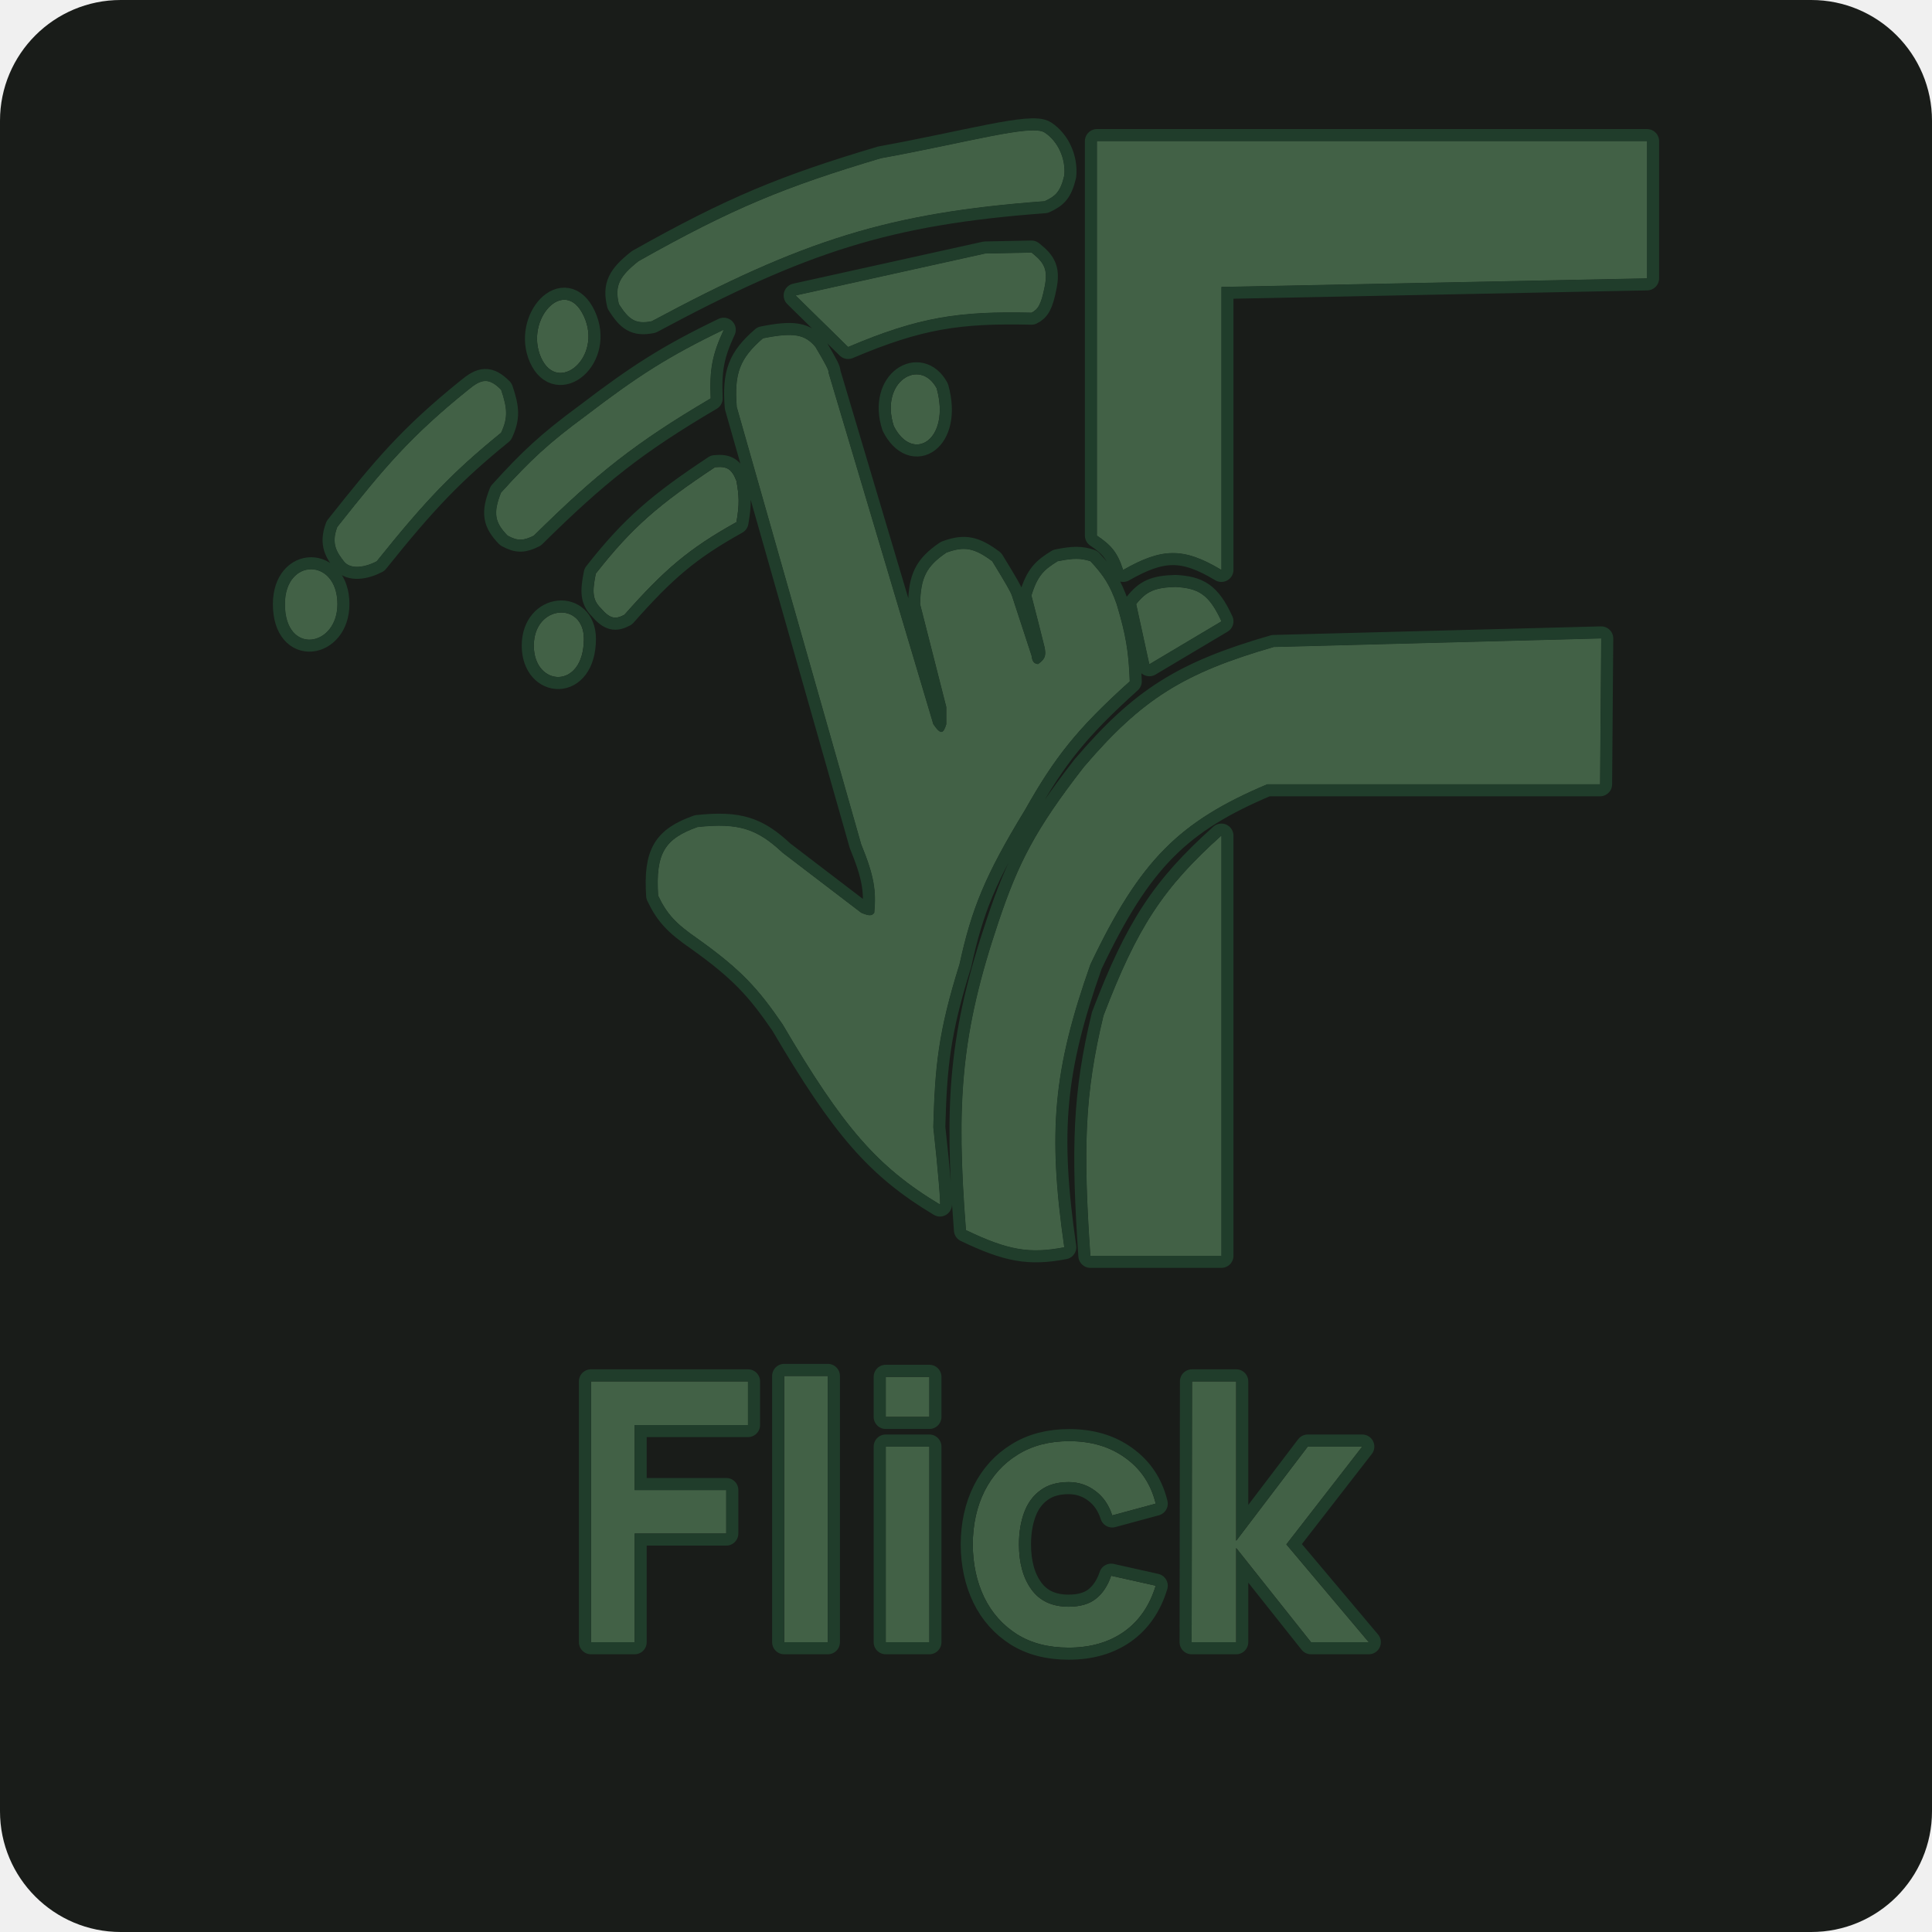
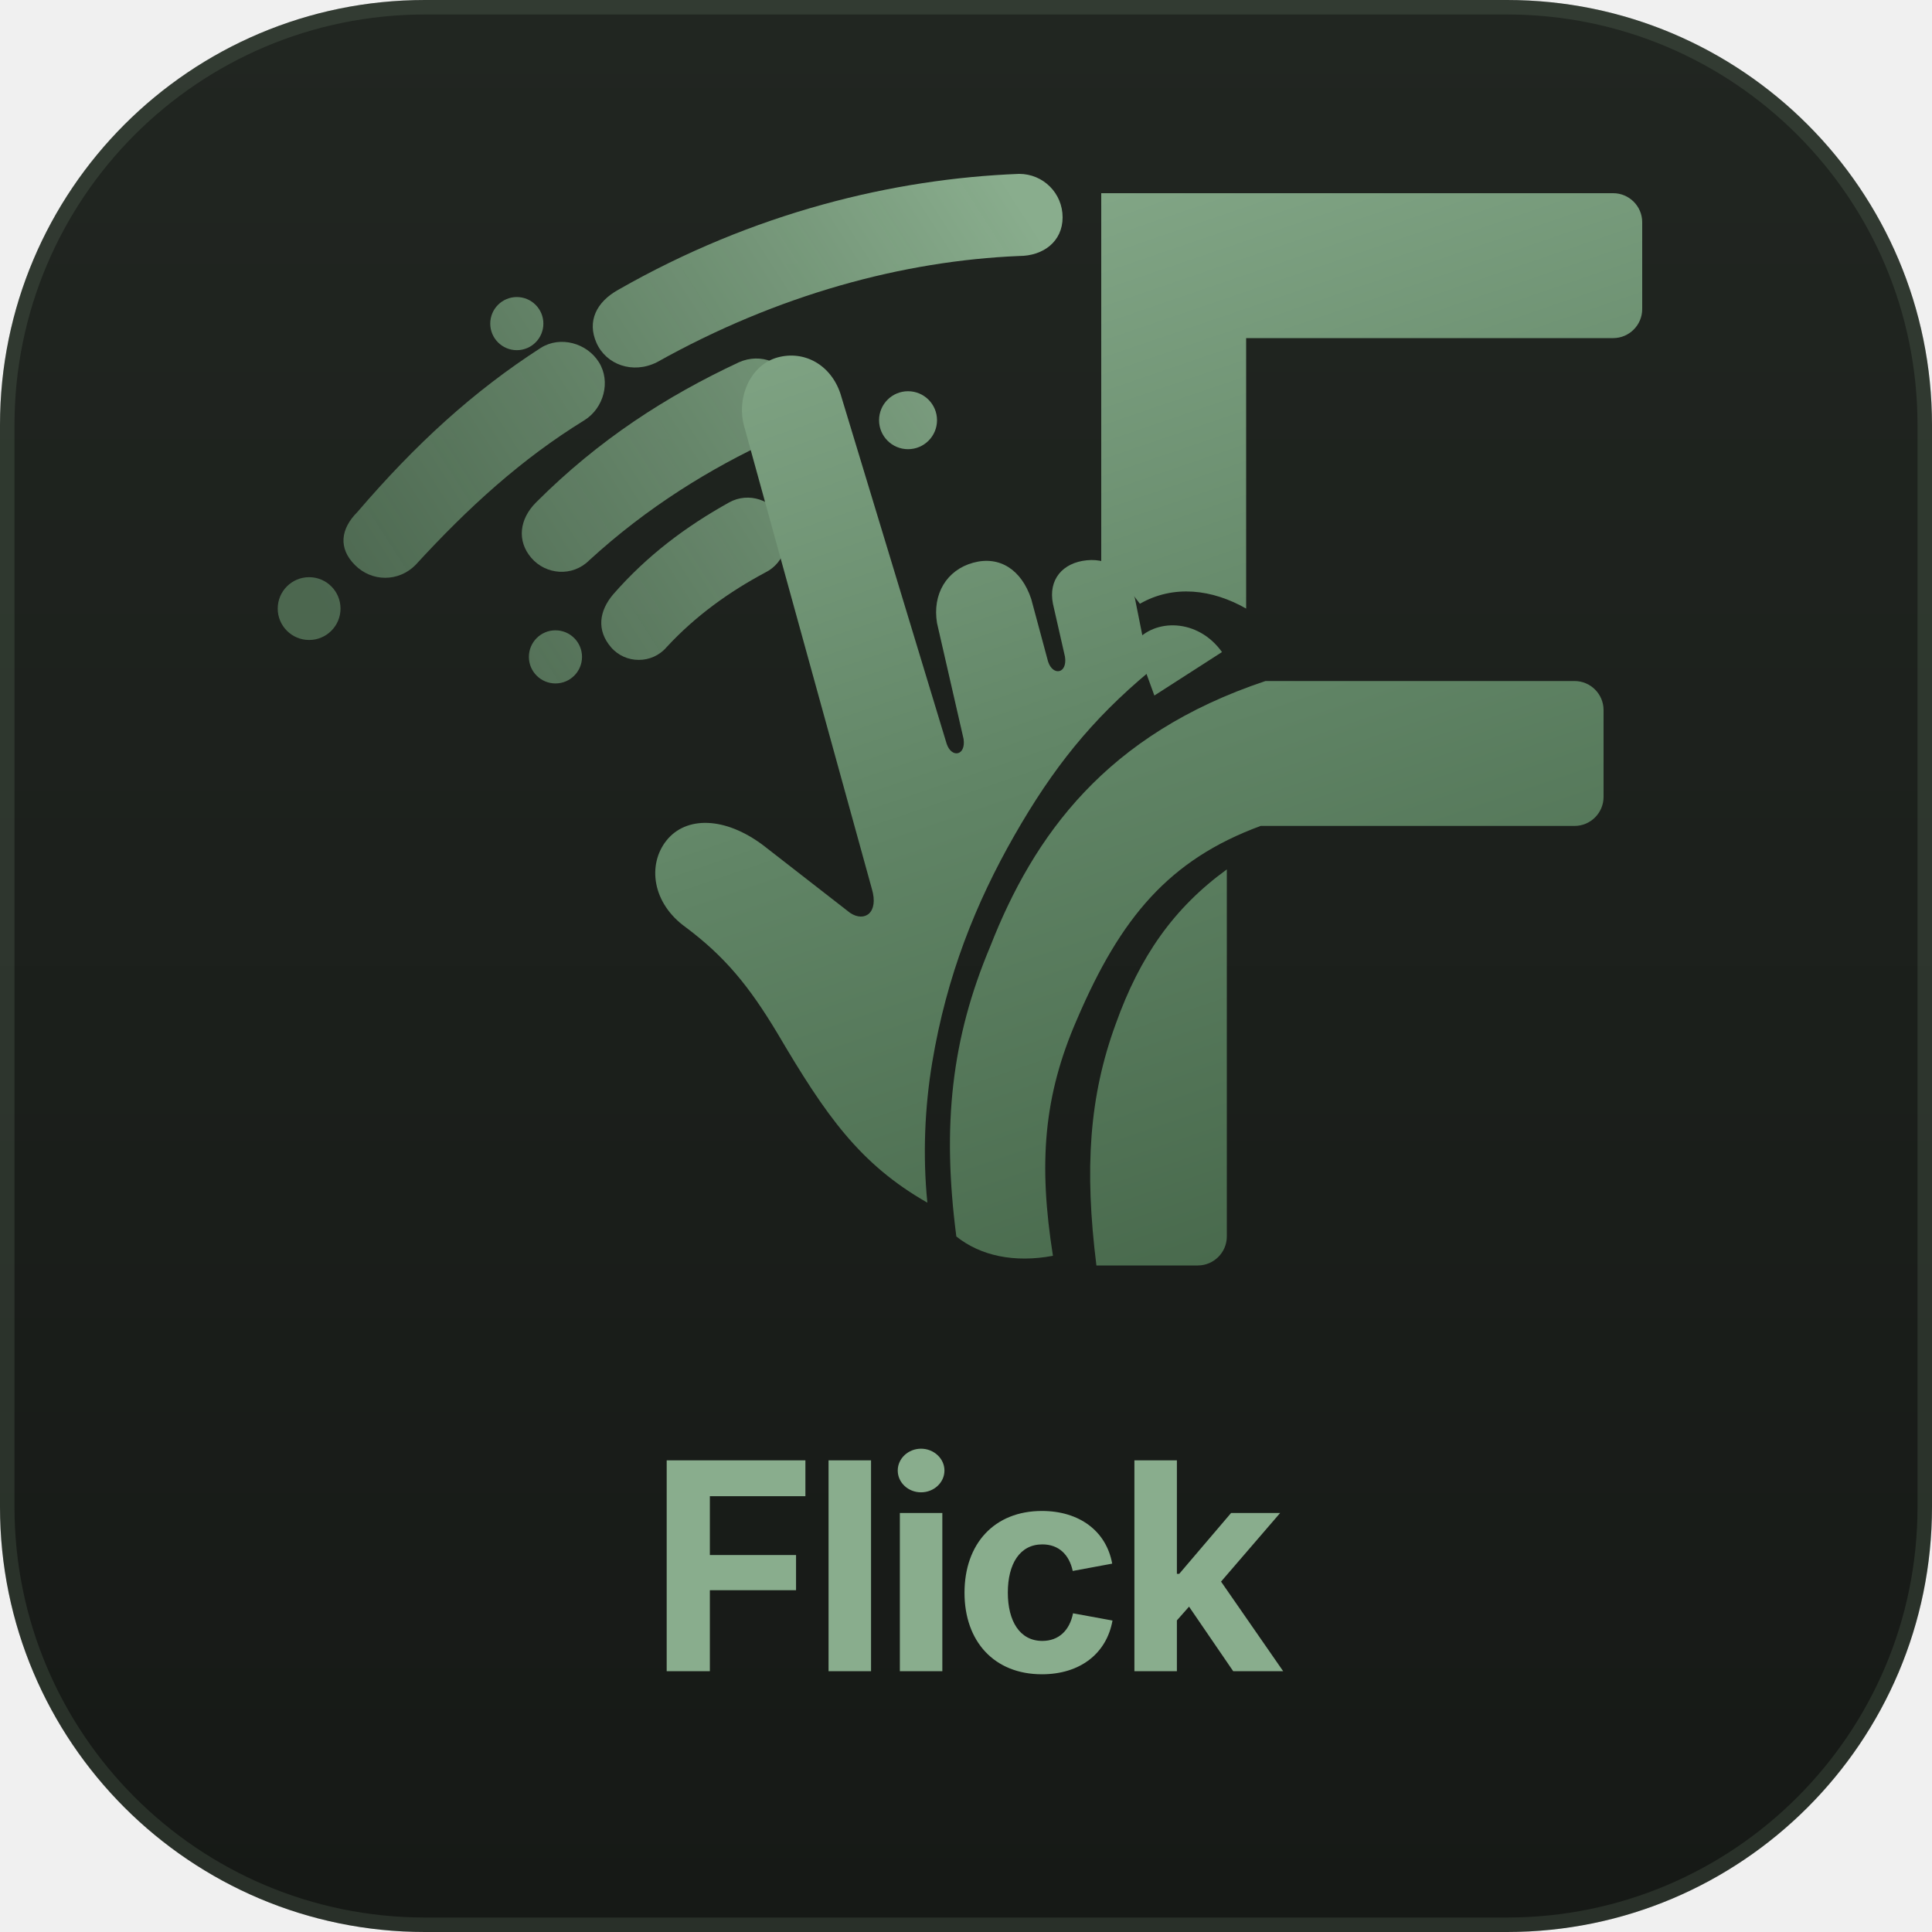
- <svg xmlns="http://www.w3.org/2000/svg" xmlns:xlink="http://www.w3.org/1999/xlink" width="400" height="400" viewBox="0 0 400 400" fill="none">
-   <rect width="400" height="400" rx="25" fill="#191C19" />
-   <use xlink:href="#stroke0_2005_142" fill="#426146" />
-   <mask id="stroke1_2005_142" maskUnits="userSpaceOnUse" x="119" y="282" width="167" height="62" fill="black">
-     <rect fill="white" x="119" y="282" width="167" height="62" />
-     <use xlink:href="#stroke0_2005_142" />
-   </mask>
-   <path d="M122.353 340V286H154.865V295.037H131.39V308.5H150.365V317.5H131.39V340H122.353ZM162.36 340V284.875H171.398V340H162.36ZM183.381 293.35V285.062H192.418V293.35H183.381ZM183.381 340V299.5H192.418V340H183.381ZM221.239 341.125C217.064 341.125 213.501 340.2 210.551 338.35C207.601 336.475 205.339 333.925 203.764 330.7C202.214 327.475 201.426 323.825 201.401 319.75C201.426 315.6 202.239 311.925 203.839 308.725C205.464 305.5 207.764 302.975 210.739 301.15C213.714 299.3 217.251 298.375 221.351 298.375C225.951 298.375 229.839 299.537 233.014 301.862C236.214 304.162 238.301 307.312 239.276 311.312L230.276 313.75C229.576 311.575 228.414 309.887 226.789 308.687C225.164 307.462 223.314 306.85 221.239 306.85C218.889 306.85 216.951 307.412 215.426 308.537C213.901 309.637 212.776 311.162 212.051 313.112C211.326 315.062 210.964 317.275 210.964 319.75C210.964 323.6 211.826 326.712 213.551 329.087C215.276 331.462 217.839 332.65 221.239 332.65C223.639 332.65 225.526 332.1 226.901 331C228.301 329.9 229.351 328.312 230.051 326.237L239.276 328.3C238.026 332.425 235.839 335.6 232.714 337.825C229.589 340.025 225.764 341.125 221.239 341.125ZM246.716 340L246.791 286H255.941V319L270.754 299.5H282.041L266.329 319.75L283.391 340H271.429L255.941 320.5V340H246.716Z" stroke-width="5" stroke-linejoin="round" stroke="#203D2B" mask="url(#stroke1_2005_142)" />
-   <use xlink:href="#stroke11_2005_142" fill="#426146" />
-   <use xlink:href="#stroke11_2005_142" fill="#426146" />
-   <use xlink:href="#stroke2_2005_142" fill="#426146" />
-   <use xlink:href="#stroke2_2005_142" fill="#426146" />
-   <use xlink:href="#stroke3_2005_142" fill="#426146" />
-   <use xlink:href="#stroke3_2005_142" fill="#426146" />
-   <use xlink:href="#stroke4_2005_142" fill="#426146" />
-   <use xlink:href="#stroke4_2005_142" fill="#426146" />
-   <use xlink:href="#stroke5_2005_142" fill="#426146" />
-   <path d="M110.519 133.681C110.519 125.154 120.884 124.444 120.884 132.26C120.884 142.919 110.519 142.208 110.519 133.681Z" fill="#426146" />
-   <path d="M185.043 88.203C182.082 78.966 190.472 73.991 193.927 80.387C196.888 91.046 188.992 96.02 185.043 88.203Z" fill="#426146" />
-   <path d="M112 73.991C108.545 66.175 116.935 56.937 120.884 65.464C124.832 73.991 115.455 81.808 112 73.991Z" fill="#426146" />
-   <use xlink:href="#stroke6_2005_142" fill="#426146" />
-   <use xlink:href="#stroke6_2005_142" fill="#426146" />
-   <use xlink:href="#stroke7_2005_142" fill="#426146" />
-   <use xlink:href="#stroke7_2005_142" fill="#426146" />
-   <use xlink:href="#stroke8_2005_142" fill="#426146" />
-   <use xlink:href="#stroke8_2005_142" fill="#426146" />
-   <use xlink:href="#stroke9_2005_142" fill="#426146" />
-   <use xlink:href="#stroke9_2005_142" fill="#426146" />
-   <use xlink:href="#stroke12_2005_142" fill="#426146" />
-   <use xlink:href="#stroke12_2005_142" fill="#426146" />
-   <use xlink:href="#stroke10_2005_142" fill="#426146" />
-   <use xlink:href="#stroke10_2005_142" fill="#426146" />
-   <mask id="stroke13_2005_142" maskUnits="userSpaceOnUse" x="56" y="24" width="288" height="239" fill="black">
-     <rect fill="white" x="56" y="24" width="288" height="239" />
-     <path d="M59 125.083C59 115.426 69.846 115.503 69.846 125.083C69.846 133.959 59 135.735 59 125.083Z" />
-     <use xlink:href="#stroke2_2005_142" />
-     <use xlink:href="#stroke3_2005_142" />
-     <use xlink:href="#stroke4_2005_142" />
-     <use xlink:href="#stroke5_2005_142" />
-     <path d="M110.519 133.681C110.519 125.154 120.884 124.444 120.884 132.26C120.884 142.919 110.519 142.208 110.519 133.681Z" />
-     <path d="M185.043 88.203C182.082 78.966 190.472 73.991 193.927 80.387C196.888 91.046 188.992 96.02 185.043 88.203Z" />
-     <path d="M112 73.991C108.545 66.175 116.935 56.937 120.884 65.464C124.832 73.991 115.455 81.808 112 73.991Z" />
-     <use xlink:href="#stroke6_2005_142" />
-     <use xlink:href="#stroke7_2005_142" />
-     <use xlink:href="#stroke8_2005_142" />
-     <use xlink:href="#stroke9_2005_142" />
-     <path d="M252.875 260V173.014C240.845 183.817 235.492 191.935 228.471 210.294C224.582 226.449 224.227 237.606 225.76 260H252.875Z" />
-     <use xlink:href="#stroke10_2005_142" />
-   </mask>
-   <path d="M59 125.083C59 115.426 69.846 115.503 69.846 125.083C69.846 133.959 59 135.735 59 125.083ZM103.74 89.579C93.745 97.703 88.097 103.584 77.981 116.207C75.618 117.446 72.558 117.982 71.202 116.207C69.846 114.432 68.49 112.657 69.846 109.106L70.13 108.748C79.434 97.033 84.862 90.449 96.962 80.703C99.694 78.435 101.188 78.145 103.74 80.703C105.03 84.504 105.188 86.488 103.74 89.579ZM147.125 82.478C131.616 91.61 123.653 97.915 110.519 110.881C108.402 111.94 107.213 112.048 105.096 110.881C102.423 108.138 102.084 106.205 103.74 102.005C109.819 95.28 113.61 91.741 121.365 86.028C132.176 77.785 138.387 73.79 149.837 68.276C147.455 73.391 146.86 76.496 147.125 82.478ZM216.269 41.648C183.983 44.032 166.192 49.715 134.923 66.501C131.465 67.201 130.131 66.038 128.144 62.951C127.224 59.144 128.261 57.219 132.212 54.075C151.623 43.135 162.617 38.656 182.375 32.772C200.131 29.553 213.558 25.671 216.269 27.446C218.981 29.221 220.673 32.775 220.337 36.322C219.52 39.81 218.441 40.633 216.269 41.648ZM152.47 108.1C142.571 113.605 137.549 117.942 129.274 127.286C127.382 128.279 126.307 128.159 124.338 125.865C122.713 124.23 122.559 122.616 123.351 118.759C130.903 109.125 136.475 104.384 148.028 96.731C150.463 96.496 151.483 97.026 152.47 99.573C153.013 102.586 153.134 104.381 152.47 108.1ZM110.519 133.681C110.519 125.154 120.884 124.444 120.884 132.26C120.884 142.919 110.519 142.208 110.519 133.681ZM185.043 88.203C182.082 78.966 190.472 73.991 193.927 80.387C196.888 91.046 188.992 96.02 185.043 88.203ZM112 73.991C108.545 66.175 116.935 56.937 120.884 65.464C124.832 73.991 115.455 81.808 112 73.991ZM213.557 64.726C198.624 64.392 190.299 65.573 175.596 71.827L164.75 61.175L203.993 52.49L213.557 52.299C213.64 52.364 213.721 52.427 213.799 52.49C216.246 54.45 216.977 55.929 216.269 59.4C215.543 63.025 214.918 64.049 213.557 64.726ZM237.961 137.51L235.25 125.083C237.348 122.417 239.134 121.653 243.384 121.533C248.012 121.813 250.253 122.915 252.875 128.634L237.961 137.51ZM220.336 258.225C213.086 259.618 208.629 258.805 200 254.674C197.937 228.132 198.953 213.983 206.779 190.766C210.837 178.713 214.333 171.771 224.404 158.812C236.42 144.745 245.061 139.346 263.721 133.959L331.509 132.184L331.272 162.363H262.365C244.226 170.041 236.068 177.955 225.759 199.643C218.068 221.436 216.876 234.248 220.336 258.225ZM144.413 194.317C153.493 200.778 157.018 204.736 162.038 212.069C174.531 233.341 181.608 241.546 194.577 249.349C194.81 249.868 194.259 242.667 193.221 233.372L193.228 233.129C193.571 220.827 194.238 213.663 198.644 199.643C201.134 188.245 203.861 181.342 212.202 167.689C218.333 156.822 222.907 150.956 233.894 141.06C233.668 134.841 233.061 131.344 231.183 125.083C229.822 121.262 228.652 119.313 225.76 116.207C223.751 115.564 222.288 115.543 218.981 116.207C216.232 117.911 214.83 119.103 213.558 123.308C214.702 127.702 215.265 129.949 216.269 133.959C216.603 135.577 216.503 136.408 214.913 137.51C213.958 137.375 213.725 136.902 213.558 135.735L209.49 123.308C209.15 122.41 208.409 121.079 205.423 116.207C201.789 113.503 199.711 113.022 195.933 114.432C191.768 117.275 190.619 119.631 190.51 125.083L195.933 146.386V149.936C195.321 151.91 194.806 152.255 193.221 149.936L171.529 77.152C171.619 76.741 171.124 75.721 168.817 71.827C166.64 69.247 164.363 68.771 157.971 70.051C153.203 74.18 151.988 77.266 152.548 84.253L178.308 174.789C180.984 181.328 181.444 184.357 181.019 188.991C180.529 189.642 179.972 189.688 178.308 188.991L162.038 176.565C156.789 171.663 153.038 170.312 144.413 171.239C137.673 173.657 135.701 176.604 136.279 185.441C138.103 189.259 139.907 191.197 144.413 194.317ZM252.875 260V173.014C240.845 183.817 235.492 191.935 228.471 210.294C224.582 226.449 224.227 237.606 225.76 260H252.875ZM252.875 59.4L341 57.625V29.221H227.115V110.881C230.054 112.858 231.346 114.311 232.538 117.982C240.573 113.406 245.032 113.275 252.875 117.982V59.4Z" stroke-width="5" stroke-linejoin="round" stroke="#203D2B" mask="url(#stroke13_2005_142)" />
+ <svg xmlns="http://www.w3.org/2000/svg" width="400" height="400" viewBox="0 0 400 400" fill="none">
  <defs>
-     <path id="stroke0_2005_142" d="M122.353 340V286H154.865V295.037H131.39V308.5H150.365V317.5H131.39V340H122.353ZM162.36 340V284.875H171.398V340H162.36ZM183.381 293.35V285.062H192.418V293.35H183.381ZM183.381 340V299.5H192.418V340H183.381ZM221.239 341.125C217.064 341.125 213.501 340.2 210.551 338.35C207.601 336.475 205.339 333.925 203.764 330.7C202.214 327.475 201.426 323.825 201.401 319.75C201.426 315.6 202.239 311.925 203.839 308.725C205.464 305.5 207.764 302.975 210.739 301.15C213.714 299.3 217.251 298.375 221.351 298.375C225.951 298.375 229.839 299.537 233.014 301.862C236.214 304.162 238.301 307.312 239.276 311.312L230.276 313.75C229.576 311.575 228.414 309.887 226.789 308.688C225.164 307.462 223.314 306.85 221.239 306.85C218.889 306.85 216.951 307.412 215.426 308.537C213.901 309.638 212.776 311.162 212.051 313.112C211.326 315.062 210.964 317.275 210.964 319.75C210.964 323.6 211.826 326.713 213.551 329.088C215.276 331.463 217.839 332.65 221.239 332.65C223.639 332.65 225.526 332.1 226.901 331C228.301 329.9 229.351 328.312 230.051 326.238L239.276 328.3C238.026 332.425 235.839 335.6 232.714 337.825C229.589 340.025 225.764 341.125 221.239 341.125ZM246.716 340L246.791 286H255.941V319L270.754 299.5H282.041L266.329 319.75L283.391 340H271.429L255.941 320.5V340H246.716Z" />
-     <path id="stroke2_2005_142" d="M103.74 89.579C93.745 97.703 88.097 103.584 77.981 116.207C75.618 117.446 72.558 117.982 71.202 116.207C69.846 114.432 68.49 112.657 69.846 109.106L70.13 108.748C79.434 97.033 84.862 90.449 96.962 80.703C99.694 78.435 101.188 78.145 103.74 80.703C105.03 84.504 105.188 86.488 103.74 89.579Z" />
-     <path id="stroke3_2005_142" d="M147.125 82.478C131.616 91.61 123.653 97.915 110.519 110.881C108.402 111.94 107.213 112.048 105.096 110.881C102.423 108.138 102.084 106.205 103.74 102.005C109.819 95.28 113.61 91.741 121.365 86.028C132.176 77.785 138.387 73.79 149.837 68.276C147.455 73.391 146.86 76.496 147.125 82.478Z" />
-     <path id="stroke4_2005_142" d="M216.269 41.648C183.983 44.032 166.192 49.715 134.923 66.501C131.465 67.201 130.131 66.038 128.144 62.951C127.224 59.144 128.261 57.219 132.212 54.075C151.623 43.135 162.617 38.656 182.375 32.772C200.131 29.553 213.558 25.671 216.269 27.446C218.981 29.221 220.673 32.775 220.337 36.322C219.52 39.81 218.441 40.633 216.269 41.648Z" />
-     <path id="stroke5_2005_142" d="M152.47 108.1C142.571 113.605 137.549 117.942 129.274 127.286C127.382 128.279 126.307 128.159 124.338 125.865C122.713 124.23 122.559 122.616 123.351 118.759C130.903 109.125 136.475 104.384 148.028 96.731C150.463 96.496 151.483 97.026 152.47 99.573C153.013 102.586 153.134 104.381 152.47 108.1Z" />
-     <path id="stroke6_2005_142" d="M213.557 64.726C198.624 64.392 190.299 65.573 175.596 71.827L164.75 61.175L203.993 52.49L213.557 52.299C213.64 52.364 213.721 52.427 213.799 52.49C216.246 54.45 216.977 55.929 216.269 59.4C215.543 63.025 214.918 64.049 213.557 64.726Z" />
-     <path id="stroke7_2005_142" d="M237.961 137.51L235.25 125.083C237.348 122.417 239.134 121.653 243.384 121.533C248.012 121.813 250.253 122.915 252.875 128.634L237.961 137.51Z" />
-     <path id="stroke8_2005_142" d="M220.336 258.225C213.086 259.618 208.629 258.805 200 254.674C197.937 228.132 198.953 213.983 206.779 190.766C210.837 178.713 214.333 171.771 224.404 158.812C236.42 144.745 245.061 139.346 263.721 133.959L331.509 132.184L331.272 162.363H262.365C244.226 170.041 236.068 177.955 225.759 199.643C218.068 221.436 216.876 234.248 220.336 258.225Z" />
-     <path id="stroke9_2005_142" d="M144.413 194.317C153.493 200.778 157.018 204.736 162.038 212.069C174.531 233.341 181.608 241.546 194.577 249.349C194.81 249.868 194.259 242.667 193.221 233.372L193.228 233.129C193.571 220.827 194.238 213.663 198.644 199.643C201.134 188.245 203.861 181.342 212.202 167.689C218.333 156.822 222.907 150.956 233.894 141.06C233.668 134.841 233.061 131.344 231.183 125.083C229.822 121.262 228.652 119.313 225.76 116.207C223.751 115.564 222.288 115.543 218.981 116.207C216.232 117.911 214.83 119.103 213.558 123.308C214.702 127.702 215.265 129.949 216.269 133.959C216.603 135.577 216.503 136.408 214.913 137.51C213.958 137.375 213.725 136.902 213.558 135.735L209.49 123.308C209.15 122.41 208.409 121.079 205.423 116.207C201.789 113.503 199.711 113.022 195.933 114.432C191.768 117.275 190.619 119.631 190.51 125.083L195.933 146.386V149.936C195.321 151.91 194.806 152.255 193.221 149.936L171.529 77.152C171.619 76.741 171.124 75.721 168.817 71.827C166.64 69.247 164.363 68.771 157.971 70.051C153.203 74.18 151.988 77.266 152.548 84.253L178.308 174.789C180.984 181.328 181.444 184.357 181.019 188.991C180.529 189.642 179.972 189.688 178.308 188.991L162.038 176.565C156.789 171.663 153.038 170.312 144.413 171.239C137.673 173.657 135.701 176.604 136.279 185.441C138.103 189.259 139.907 191.197 144.413 194.317Z" />
-     <path id="stroke10_2005_142" d="M252.875 59.4V117.982C245.032 113.275 240.573 113.406 232.538 117.982C231.346 114.311 230.054 112.858 227.115 110.881V29.221H341V57.625L252.875 59.4Z" />
-     <path id="stroke11_2005_142" d="M59 125.083C59 115.426 69.846 115.503 69.846 125.083C69.846 133.959 59 135.735 59 125.083Z" />
-     <path id="stroke12_2005_142" d="M252.875 260V173.014C240.845 183.817 235.492 191.935 228.471 210.294C224.582 226.449 224.227 237.606 225.76 260H252.875Z" />
+     <linearGradient id="bgDark" x1="200" y1="0" x2="200" y2="400" gradientUnits="userSpaceOnUse">
+       <stop offset="0%" stop-color="#212621" />
+       <stop offset="100%" stop-color="#161916" />
+     </linearGradient>
+     <linearGradient id="sageDark" x1="160" y1="36" x2="240" y2="270" gradientUnits="userSpaceOnUse">
+       <stop offset="0%" stop-color="#89AD8D" />
+       <stop offset="55%" stop-color="#608465" />
+       <stop offset="100%" stop-color="#48694C" />
+     </linearGradient>
+     <linearGradient id="arcDark" x1="70" y1="130" x2="210" y2="40" gradientUnits="userSpaceOnUse">
+       <stop offset="0%" stop-color="#5E8263" stop-opacity="0.72" />
+       <stop offset="100%" stop-color="#89AD8D" />
+     </linearGradient>
  </defs>
+   <rect width="400" height="400" rx="88" fill="url(#bgDark)" />
+   <rect x="1.5" y="1.5" width="397" height="397" rx="86.5" stroke="#89AD8D" stroke-opacity="0.16" stroke-width="3" />
+   <g fill="url(#arcDark)">
+     <path d="M128 60 C156 44 185 37 211 36 C216 36 220 40 220 45 C220 50 216 53 211 53 C187 54 161 61 136 75 C131 77.5 125.5 75.5 123.5 71 C121.5 66.5 123.5 62.5 128 60 Z" />
+     <path d="M74 106 C86 92 98 81 112 72 C116 69.5 121.5 71 124 75 C126.5 79 125 84.5 121 87 C108 95 97 105 86 117 C82.5 120.5 77 120.5 73.5 117 C70 113.5 70.5 109.5 74 106 Z" />
+     <circle cx="64" cy="126" r="6.5" />
+     <path d="M111 104 C124 91 138 82 153 75 C157.5 73 162.5 75 164.5 79.5 C166.5 84 164.5 89 160 91 C147 97 134 105 122 116 C118.5 119.5 113 119 110 115.5 C107 112 107.5 107.5 111 104 Z" />
+     <circle cx="107" cy="67" r="5.5" />
+     <path d="M127 123 C134 115 142 109 151 104 C155 101.8 160 103.5 162 107.5 C164 111.5 162.5 116.5 158.5 118.5 C151 122.5 144 127.5 138 134 C135 137.5 129.5 137.5 126.5 134 C123.5 130.5 124 126.5 127 123 Z" />
+     <circle cx="115" cy="136" r="5.5" />
+     <circle cx="188" cy="87" r="6" />
+   </g>
+   <g fill="url(#sageDark)">
+     <path d="M228 40 H334 C337.3 40 340 42.7 340 46 V64 C340 67.3 337.3 70 334 70 H258 V126 C251 122 243 121 236 125 C233 121 230.5 118.5 228 117 V40 Z" />
+     <path d="M235 133 C239 128 248 128 253 135 L239 144 L235 133 Z" />
+     <path d="M262 141 H326 C329.3 141 332 143.7 332 147 V165 C332 168.3 329.3 171 326 171 H261 C242 178 232 190 223 211 C216 227 215 241 218 260 C210 261.5 203 260 198 256 C195 233 197 215 205 196 C214 173 229 152 262 141 Z" />
+     <path d="M254 180 V256 C254 259.3 251.3 262 248 262 H227 C224.5 242 225.5 227 231 212 C236 198 243 188 254 180 Z" />
+     <path d="M161 74 C166.5 72.5 172 75.5 174 81.5 L196 154 C197 157 200 156.5 199.5 153 L194 129 C193 123 196 118 201.5 116.5 C207 115 211.5 118 213.5 124 L217 137 C218 140 221 139.5 220.5 136 L218 125 C217 120 220 116.5 225 116 C230 115.5 233.5 118.5 235 124 L238 139 C226 149 218 159 210 173 C202 187 196 202 193 220 C191.5 229 191 239 192 249 C178 241 171 231 161 214 C155 204 150 198 142 192 C135 187 134 179 138 174 C142 169 150 169 158 175 L176 189 C179 191 182 189 180.5 184 L154 88 C152.5 82 155.5 75.5 161 74 Z" />
+   </g>
+   <text x="200" y="346" text-anchor="middle" fill="#89AD8D" font-family="Inter, -apple-system, BlinkMacSystemFont, 'SF Pro Display', 'Segoe UI', sans-serif" font-size="60" font-weight="700" letter-spacing="-1.5">Flick</text>
</svg>
